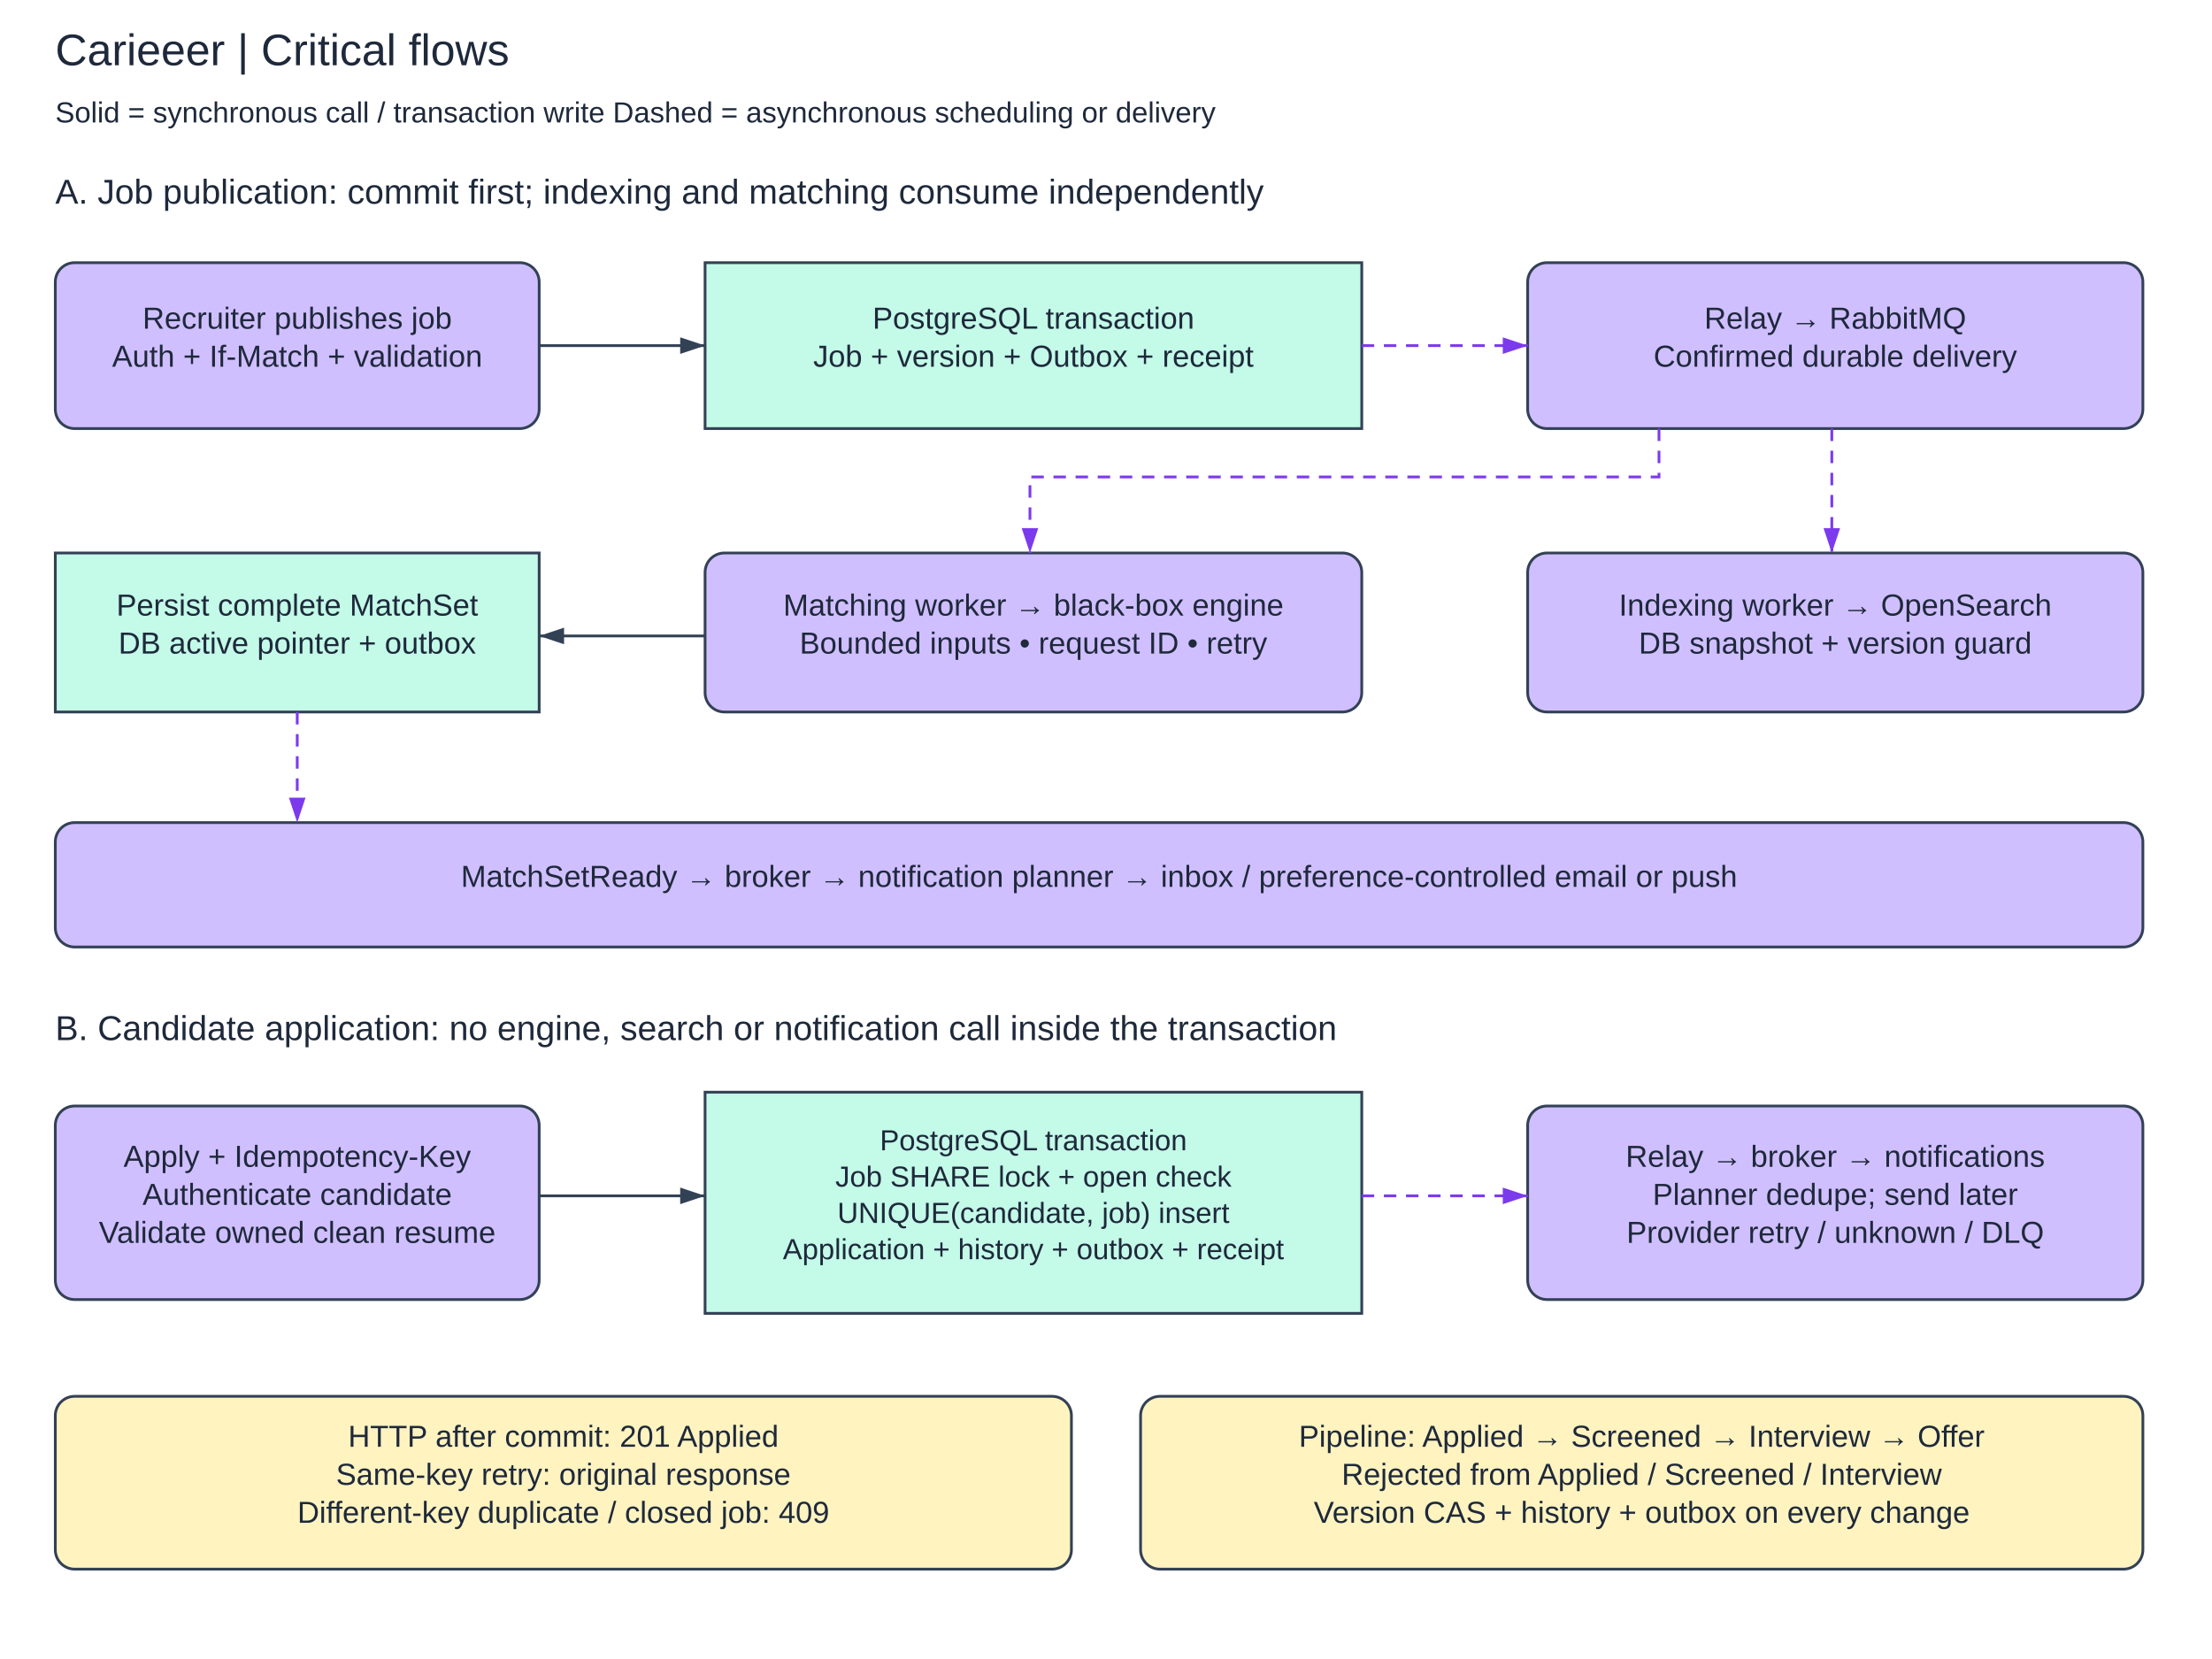
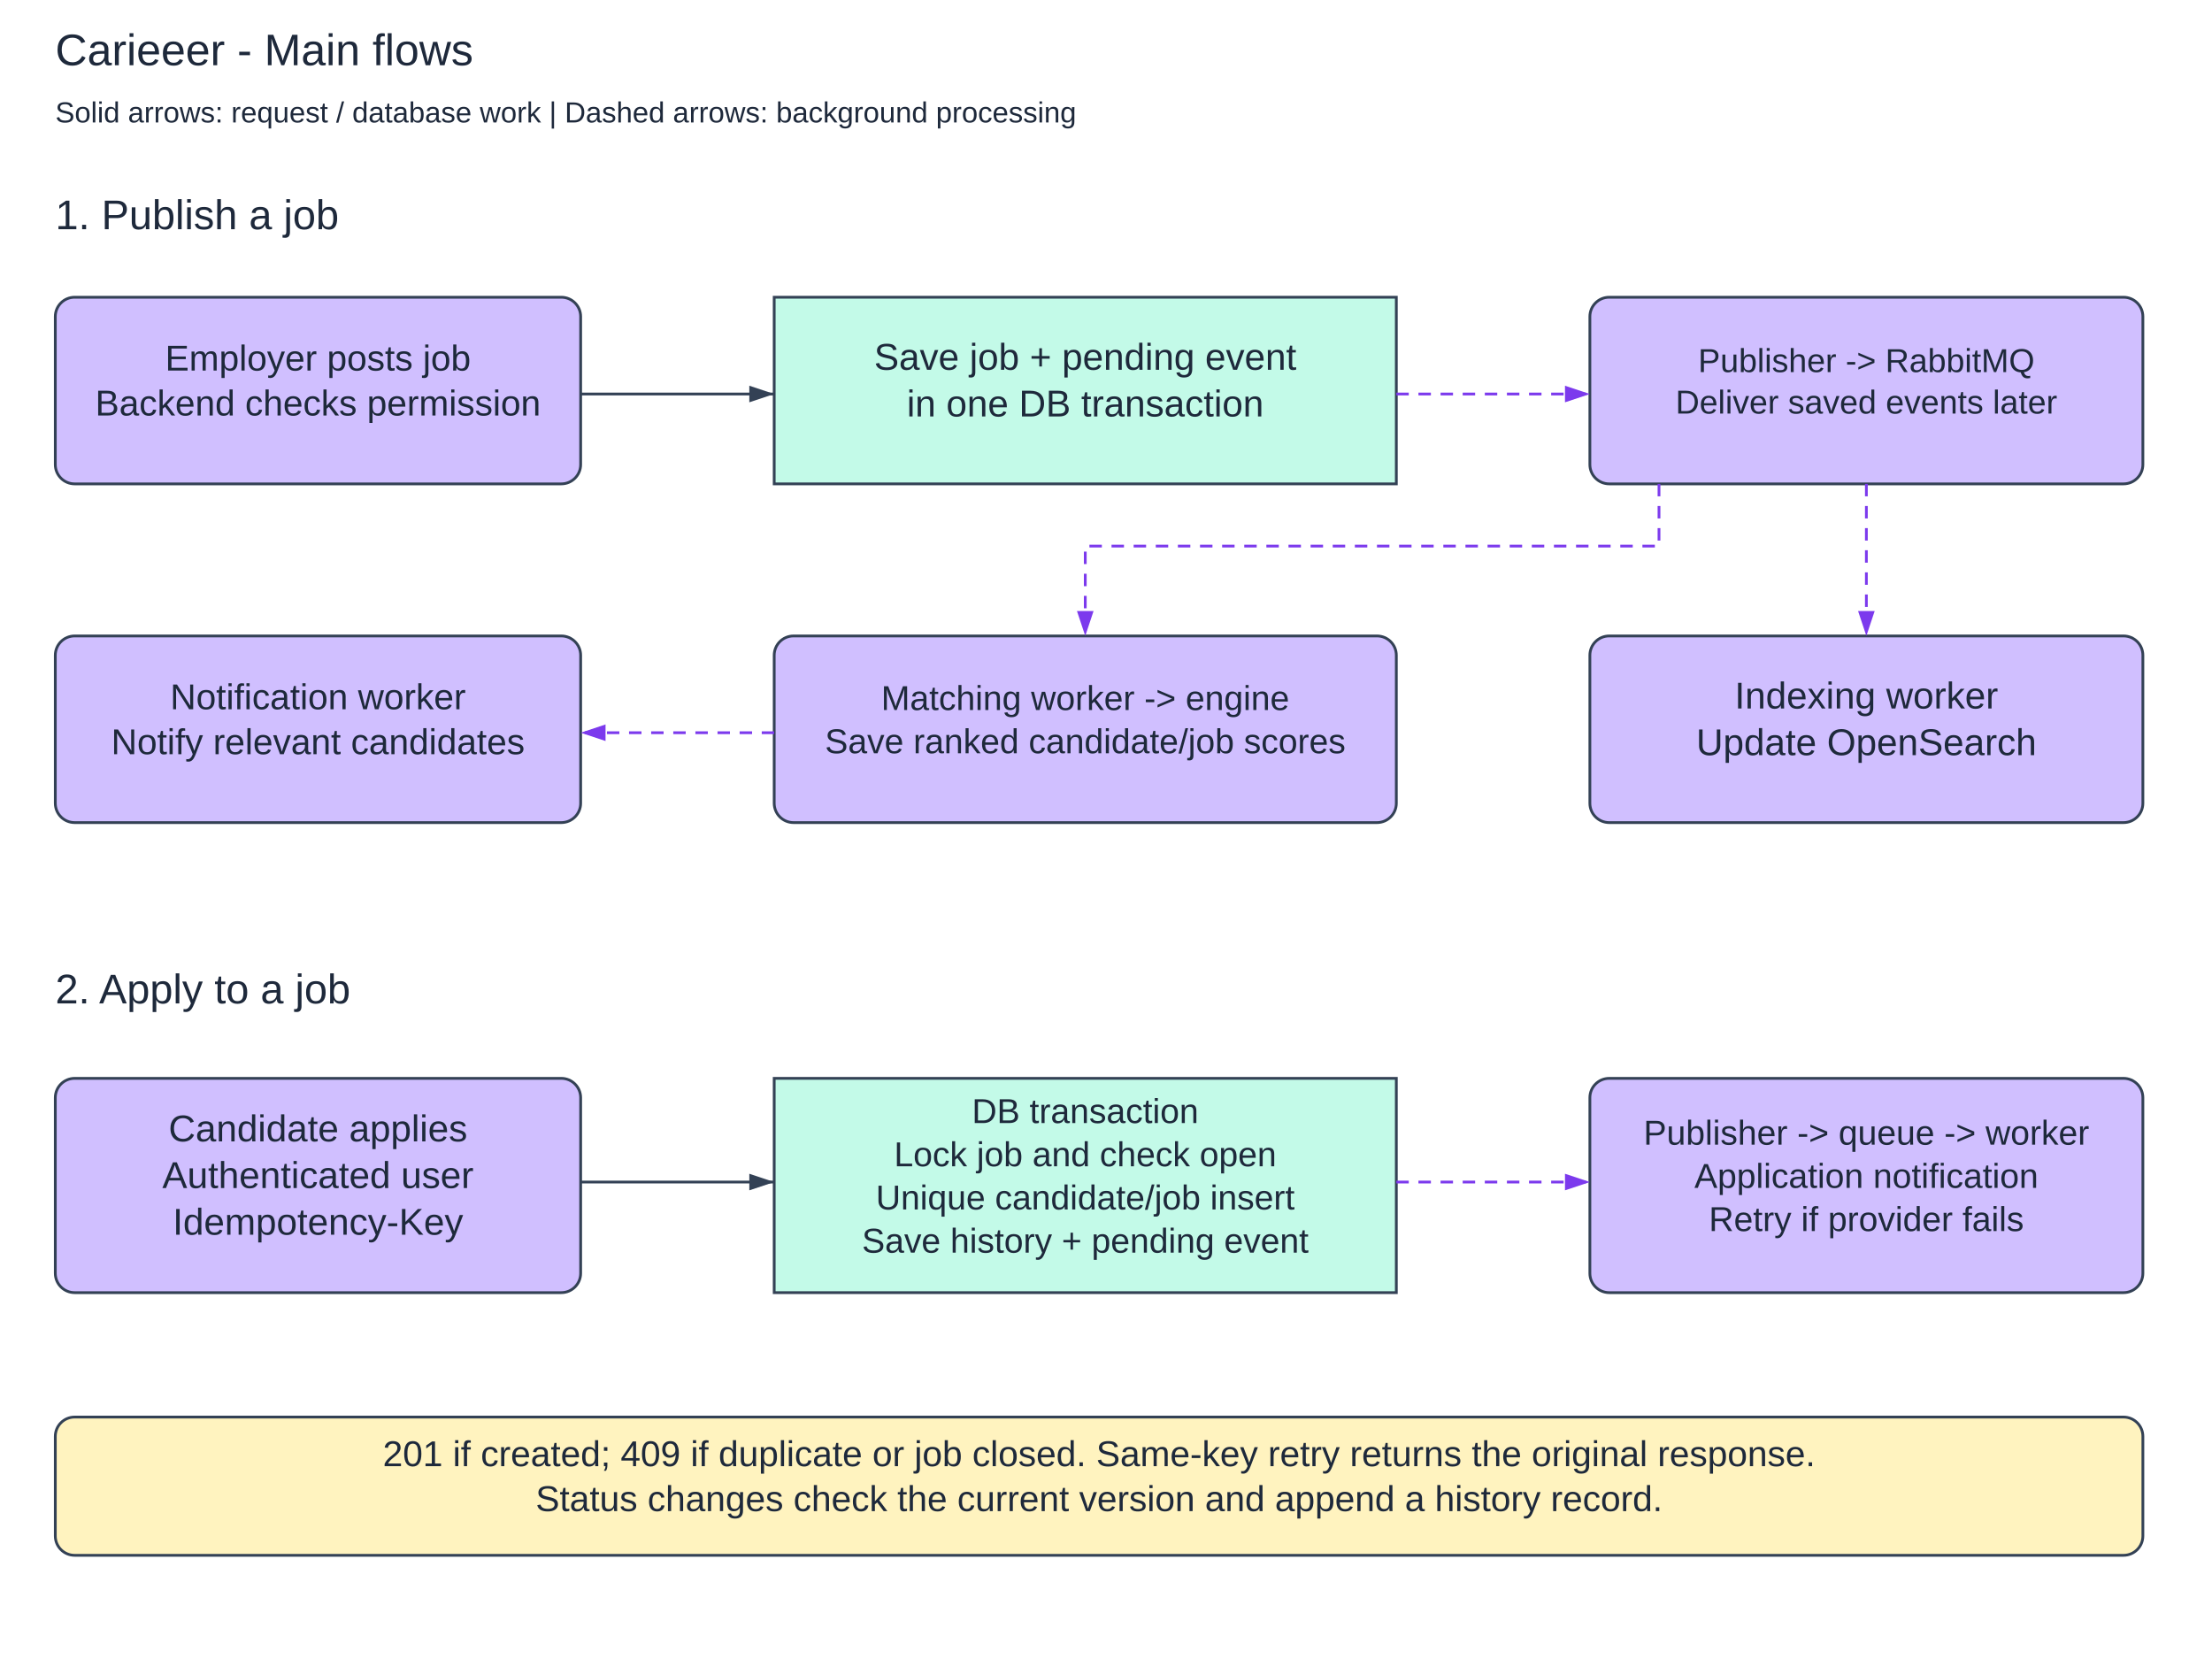
<svg xmlns="http://www.w3.org/2000/svg" width="1600" height="1200" viewBox="0 0 1600 1200" role="img">
  <defs>
    <marker id="sync" markerWidth="10" markerHeight="10" refX="9" refY="3" orient="auto" markerUnits="strokeWidth">
      <path d="M0,0 L0,6 L9,3 z" fill="#334155" />
    </marker>
    <marker id="async" markerWidth="10" markerHeight="10" refX="9" refY="3" orient="auto" markerUnits="strokeWidth">
      <path d="M0,0 L0,6 L9,3 z" fill="#7c3aed" />
    </marker>
  </defs>
  <rect width="1600" height="1200" fill="white" />
-   <text x="40" y="25" dominant-baseline="hanging" text-anchor="start" font-family="Arial, sans-serif" font-size="32" fill="#1e293b">Carieeer | Critical flows</text>
-   <text x="40" y="74" dominant-baseline="hanging" text-anchor="start" font-family="Arial, sans-serif" font-size="21" fill="#1e293b">Solid = synchronous call / transaction write   Dashed = asynchronous scheduling or delivery</text>
-   <text x="40" y="130" dominant-baseline="hanging" text-anchor="start" font-family="Arial, sans-serif" font-size="25" fill="#1e293b">A. Job publication: commit first; indexing and matching consume independently</text>
-   <rect x="40" y="190" width="350" height="120" rx="14" fill="#d0bfff" stroke="#334155" stroke-width="2" />
-   <text x="215" y="222.5" dominant-baseline="hanging" text-anchor="middle" font-family="Arial, sans-serif" font-size="22" fill="#1e293b">Recruiter publishes job</text>
-   <text x="215" y="250" dominant-baseline="hanging" text-anchor="middle" font-family="Arial, sans-serif" font-size="22" fill="#1e293b">Auth + If-Match + validation</text>
-   <rect x="510" y="190" width="475" height="120" rx="0" fill="#c3fae8" stroke="#334155" stroke-width="2" />
-   <text x="747.5" y="222.5" dominant-baseline="hanging" text-anchor="middle" font-family="Arial, sans-serif" font-size="22" fill="#1e293b">PostgreSQL transaction</text>
-   <text x="747.5" y="250" dominant-baseline="hanging" text-anchor="middle" font-family="Arial, sans-serif" font-size="22" fill="#1e293b">Job + version + Outbox + receipt</text>
-   <polyline points="390,250 510,250" fill="none" stroke="#334155" stroke-width="2" marker-end="url(#sync)" />
-   <rect x="1105" y="190" width="445" height="120" rx="14" fill="#d0bfff" stroke="#334155" stroke-width="2" />
-   <text x="1327.5" y="222.5" dominant-baseline="hanging" text-anchor="middle" font-family="Arial, sans-serif" font-size="22" fill="#1e293b">Relay → RabbitMQ</text>
-   <text x="1327.5" y="250" dominant-baseline="hanging" text-anchor="middle" font-family="Arial, sans-serif" font-size="22" fill="#1e293b">Confirmed durable delivery</text>
-   <polyline points="985,250 1105,250" fill="none" stroke="#7c3aed" stroke-width="2" stroke-dasharray="9 7" marker-end="url(#async)" />
-   <rect x="1105" y="400" width="445" height="115" rx="14" fill="#d0bfff" stroke="#334155" stroke-width="2" />
-   <text x="1327.5" y="430" dominant-baseline="hanging" text-anchor="middle" font-family="Arial, sans-serif" font-size="22" fill="#1e293b">Indexing worker → OpenSearch</text>
-   <text x="1327.5" y="457.5" dominant-baseline="hanging" text-anchor="middle" font-family="Arial, sans-serif" font-size="22" fill="#1e293b">DB snapshot + version guard</text>
-   <polyline points="1325,310 1325,400" fill="none" stroke="#7c3aed" stroke-width="2" stroke-dasharray="9 7" marker-end="url(#async)" />
-   <rect x="510" y="400" width="475" height="115" rx="14" fill="#d0bfff" stroke="#334155" stroke-width="2" />
-   <text x="747.5" y="430" dominant-baseline="hanging" text-anchor="middle" font-family="Arial, sans-serif" font-size="22" fill="#1e293b">Matching worker → black-box engine</text>
-   <text x="747.5" y="457.5" dominant-baseline="hanging" text-anchor="middle" font-family="Arial, sans-serif" font-size="22" fill="#1e293b">Bounded inputs • request ID • retry</text>
-   <polyline points="1200,310 1200,345 745,345 745,400" fill="none" stroke="#7c3aed" stroke-width="2" stroke-dasharray="9 7" marker-end="url(#async)" />
-   <rect x="40" y="400" width="350" height="115" rx="0" fill="#c3fae8" stroke="#334155" stroke-width="2" />
-   <text x="215" y="430" dominant-baseline="hanging" text-anchor="middle" font-family="Arial, sans-serif" font-size="22" fill="#1e293b">Persist complete MatchSet</text>
-   <text x="215" y="457.5" dominant-baseline="hanging" text-anchor="middle" font-family="Arial, sans-serif" font-size="22" fill="#1e293b">DB active pointer + outbox</text>
-   <polyline points="510,460 390,460" fill="none" stroke="#334155" stroke-width="2" marker-end="url(#sync)" />
-   <rect x="40" y="595" width="1510" height="90" rx="14" fill="#d0bfff" stroke="#334155" stroke-width="2" />
-   <text x="795" y="626.25" dominant-baseline="hanging" text-anchor="middle" font-family="Arial, sans-serif" font-size="22" fill="#1e293b">MatchSetReady → broker → notification planner → inbox / preference-controlled email or push</text>
-   <polyline points="215,515 215,595" fill="none" stroke="#7c3aed" stroke-width="2" stroke-dasharray="9 7" marker-end="url(#async)" />
-   <text x="40" y="735" dominant-baseline="hanging" text-anchor="start" font-family="Arial, sans-serif" font-size="25" fill="#1e293b">B. Candidate application: no engine, search or notification call inside the transaction</text>
-   <rect x="40" y="800" width="350" height="140" rx="14" fill="#d0bfff" stroke="#334155" stroke-width="2" />
-   <text x="215" y="828.75" dominant-baseline="hanging" text-anchor="middle" font-family="Arial, sans-serif" font-size="22" fill="#1e293b">Apply + Idempotency-Key</text>
-   <text x="215" y="856.25" dominant-baseline="hanging" text-anchor="middle" font-family="Arial, sans-serif" font-size="22" fill="#1e293b">Authenticate candidate</text>
-   <text x="215" y="883.75" dominant-baseline="hanging" text-anchor="middle" font-family="Arial, sans-serif" font-size="22" fill="#1e293b">Validate owned clean resume</text>
-   <rect x="510" y="790" width="475" height="160" rx="0" fill="#c3fae8" stroke="#334155" stroke-width="2" />
-   <text x="747.5" y="817.5" dominant-baseline="hanging" text-anchor="middle" font-family="Arial, sans-serif" font-size="21" fill="#1e293b">PostgreSQL transaction</text>
-   <text x="747.5" y="843.75" dominant-baseline="hanging" text-anchor="middle" font-family="Arial, sans-serif" font-size="21" fill="#1e293b">Job SHARE lock + open check</text>
-   <text x="747.5" y="870" dominant-baseline="hanging" text-anchor="middle" font-family="Arial, sans-serif" font-size="21" fill="#1e293b">UNIQUE(candidate, job) insert</text>
-   <text x="747.5" y="896.25" dominant-baseline="hanging" text-anchor="middle" font-family="Arial, sans-serif" font-size="21" fill="#1e293b">Application + history + outbox + receipt</text>
-   <polyline points="390,865 510,865" fill="none" stroke="#334155" stroke-width="2" marker-end="url(#sync)" />
-   <rect x="1105" y="800" width="445" height="140" rx="14" fill="#d0bfff" stroke="#334155" stroke-width="2" />
-   <text x="1327.5" y="828.75" dominant-baseline="hanging" text-anchor="middle" font-family="Arial, sans-serif" font-size="22" fill="#1e293b">Relay → broker → notifications</text>
-   <text x="1327.5" y="856.25" dominant-baseline="hanging" text-anchor="middle" font-family="Arial, sans-serif" font-size="22" fill="#1e293b">Planner dedupe; send later</text>
-   <text x="1327.5" y="883.75" dominant-baseline="hanging" text-anchor="middle" font-family="Arial, sans-serif" font-size="22" fill="#1e293b">Provider retry / unknown / DLQ</text>
-   <polyline points="985,865 1105,865" fill="none" stroke="#7c3aed" stroke-width="2" stroke-dasharray="9 7" marker-end="url(#async)" />
-   <rect x="40" y="1010" width="735" height="125" rx="14" fill="#fff3bf" stroke="#334155" stroke-width="2" />
-   <text x="407.5" y="1031.25" dominant-baseline="hanging" text-anchor="middle" font-family="Arial, sans-serif" font-size="22" fill="#1e293b">HTTP after commit: 201 Applied</text>
-   <text x="407.5" y="1058.75" dominant-baseline="hanging" text-anchor="middle" font-family="Arial, sans-serif" font-size="22" fill="#1e293b">Same-key retry: original response</text>
-   <text x="407.5" y="1086.25" dominant-baseline="hanging" text-anchor="middle" font-family="Arial, sans-serif" font-size="22" fill="#1e293b">Different-key duplicate / closed job: 409</text>
-   <rect x="825" y="1010" width="725" height="125" rx="14" fill="#fff3bf" stroke="#334155" stroke-width="2" />
-   <text x="1187.5" y="1031.25" dominant-baseline="hanging" text-anchor="middle" font-family="Arial, sans-serif" font-size="22" fill="#1e293b">Pipeline: Applied → Screened → Interview → Offer</text>
-   <text x="1187.5" y="1058.75" dominant-baseline="hanging" text-anchor="middle" font-family="Arial, sans-serif" font-size="22" fill="#1e293b">Rejected from Applied / Screened / Interview</text>
-   <text x="1187.5" y="1086.25" dominant-baseline="hanging" text-anchor="middle" font-family="Arial, sans-serif" font-size="22" fill="#1e293b">Version CAS + history + outbox on every change</text>
+   <text x="40" y="25" dominant-baseline="hanging" text-anchor="start" font-family="Arial, sans-serif" font-size="32" fill="#1e293b">Carieeer - Main flows</text>
+   <text x="40" y="74" dominant-baseline="hanging" text-anchor="start" font-family="Arial, sans-serif" font-size="21" fill="#1e293b">Solid arrows: request / database work | Dashed arrows: background processing</text>
+   <text x="40" y="145" dominant-baseline="hanging" text-anchor="start" font-family="Arial, sans-serif" font-size="30" fill="#1e293b">1. Publish a job</text>
+   <rect x="40" y="215" width="380" height="135" rx="14" fill="#d0bfff" stroke="#334155" stroke-width="2" />
+   <text x="230" y="250" dominant-baseline="hanging" text-anchor="middle" font-family="Arial, sans-serif" font-size="26" fill="#1e293b">Employer posts job</text>
+   <text x="230" y="282.5" dominant-baseline="hanging" text-anchor="middle" font-family="Arial, sans-serif" font-size="26" fill="#1e293b">Backend checks permission</text>
+   <rect x="560" y="215" width="450" height="135" rx="0" fill="#c3fae8" stroke="#334155" stroke-width="2" />
+   <text x="785" y="248.75" dominant-baseline="hanging" text-anchor="middle" font-family="Arial, sans-serif" font-size="27" fill="#1e293b">Save job + pending event</text>
+   <text x="785" y="282.5" dominant-baseline="hanging" text-anchor="middle" font-family="Arial, sans-serif" font-size="27" fill="#1e293b">in one DB transaction</text>
+   <polyline points="420,285 560,285" fill="none" stroke="#334155" stroke-width="2" marker-end="url(#sync)" />
+   <rect x="1150" y="215" width="400" height="135" rx="14" fill="#d0bfff" stroke="#334155" stroke-width="2" />
+   <text x="1350" y="252.5" dominant-baseline="hanging" text-anchor="middle" font-family="Arial, sans-serif" font-size="24" fill="#1e293b">Publisher -&gt; RabbitMQ</text>
+   <text x="1350" y="282.5" dominant-baseline="hanging" text-anchor="middle" font-family="Arial, sans-serif" font-size="24" fill="#1e293b">Deliver saved events later</text>
+   <polyline points="1010,285 1150,285" fill="none" stroke="#7c3aed" stroke-width="2" stroke-dasharray="9 7" marker-end="url(#async)" />
+   <rect x="1150" y="460" width="400" height="135" rx="14" fill="#d0bfff" stroke="#334155" stroke-width="2" />
+   <text x="1350" y="493.75" dominant-baseline="hanging" text-anchor="middle" font-family="Arial, sans-serif" font-size="27" fill="#1e293b">Indexing worker</text>
+   <text x="1350" y="527.5" dominant-baseline="hanging" text-anchor="middle" font-family="Arial, sans-serif" font-size="27" fill="#1e293b">Update OpenSearch</text>
+   <polyline points="1350,350 1350,460" fill="none" stroke="#7c3aed" stroke-width="2" stroke-dasharray="9 7" marker-end="url(#async)" />
+   <rect x="560" y="460" width="450" height="135" rx="14" fill="#d0bfff" stroke="#334155" stroke-width="2" />
+   <text x="785" y="496.25" dominant-baseline="hanging" text-anchor="middle" font-family="Arial, sans-serif" font-size="25" fill="#1e293b">Matching worker -&gt; engine</text>
+   <text x="785" y="527.5" dominant-baseline="hanging" text-anchor="middle" font-family="Arial, sans-serif" font-size="25" fill="#1e293b">Save ranked candidate/job scores</text>
+   <polyline points="1200,350 1200,395 785,395 785,460" fill="none" stroke="#7c3aed" stroke-width="2" stroke-dasharray="9 7" marker-end="url(#async)" />
+   <rect x="40" y="460" width="380" height="135" rx="14" fill="#d0bfff" stroke="#334155" stroke-width="2" />
+   <text x="230" y="495" dominant-baseline="hanging" text-anchor="middle" font-family="Arial, sans-serif" font-size="26" fill="#1e293b">Notification worker</text>
+   <text x="230" y="527.5" dominant-baseline="hanging" text-anchor="middle" font-family="Arial, sans-serif" font-size="26" fill="#1e293b">Notify relevant candidates</text>
+   <polyline points="560,530 420,530" fill="none" stroke="#7c3aed" stroke-width="2" stroke-dasharray="9 7" marker-end="url(#async)" />
+   <text x="40" y="705" dominant-baseline="hanging" text-anchor="start" font-family="Arial, sans-serif" font-size="30" fill="#1e293b">2. Apply to a job</text>
+   <rect x="40" y="780" width="380" height="155" rx="14" fill="#d0bfff" stroke="#334155" stroke-width="2" />
+   <text x="230" y="806.875" dominant-baseline="hanging" text-anchor="middle" font-family="Arial, sans-serif" font-size="27" fill="#1e293b">Candidate applies</text>
+   <text x="230" y="840.625" dominant-baseline="hanging" text-anchor="middle" font-family="Arial, sans-serif" font-size="27" fill="#1e293b">Authenticated user</text>
+   <text x="230" y="874.375" dominant-baseline="hanging" text-anchor="middle" font-family="Arial, sans-serif" font-size="27" fill="#1e293b">Idempotency-Key</text>
+   <rect x="560" y="780" width="450" height="155" rx="0" fill="#c3fae8" stroke="#334155" stroke-width="2" />
+   <text x="785" y="795" dominant-baseline="hanging" text-anchor="middle" font-family="Arial, sans-serif" font-size="25" fill="#1e293b">DB transaction</text>
+   <text x="785" y="826.25" dominant-baseline="hanging" text-anchor="middle" font-family="Arial, sans-serif" font-size="25" fill="#1e293b">Lock job and check open</text>
+   <text x="785" y="857.5" dominant-baseline="hanging" text-anchor="middle" font-family="Arial, sans-serif" font-size="25" fill="#1e293b">Unique candidate/job insert</text>
+   <text x="785" y="888.75" dominant-baseline="hanging" text-anchor="middle" font-family="Arial, sans-serif" font-size="25" fill="#1e293b">Save history + pending event</text>
+   <polyline points="420,855 560,855" fill="none" stroke="#334155" stroke-width="2" marker-end="url(#sync)" />
+   <rect x="1150" y="780" width="400" height="155" rx="14" fill="#d0bfff" stroke="#334155" stroke-width="2" />
+   <text x="1350" y="810.625" dominant-baseline="hanging" text-anchor="middle" font-family="Arial, sans-serif" font-size="25" fill="#1e293b">Publisher -&gt; queue -&gt; worker</text>
+   <text x="1350" y="841.875" dominant-baseline="hanging" text-anchor="middle" font-family="Arial, sans-serif" font-size="25" fill="#1e293b">Application notification</text>
+   <text x="1350" y="873.125" dominant-baseline="hanging" text-anchor="middle" font-family="Arial, sans-serif" font-size="25" fill="#1e293b">Retry if provider fails</text>
+   <polyline points="1010,855 1150,855" fill="none" stroke="#7c3aed" stroke-width="2" stroke-dasharray="9 7" marker-end="url(#async)" />
+   <rect x="40" y="1025" width="1510" height="100" rx="14" fill="#fff3bf" stroke="#334155" stroke-width="2" />
+   <text x="795" y="1042.5" dominant-baseline="hanging" text-anchor="middle" font-family="Arial, sans-serif" font-size="26" fill="#1e293b">201 if created; 409 if duplicate or job closed. Same-key retry returns the original response.</text>
+   <text x="795" y="1075" dominant-baseline="hanging" text-anchor="middle" font-family="Arial, sans-serif" font-size="26" fill="#1e293b">Status changes check the current version and append a history record.</text>
</svg>
